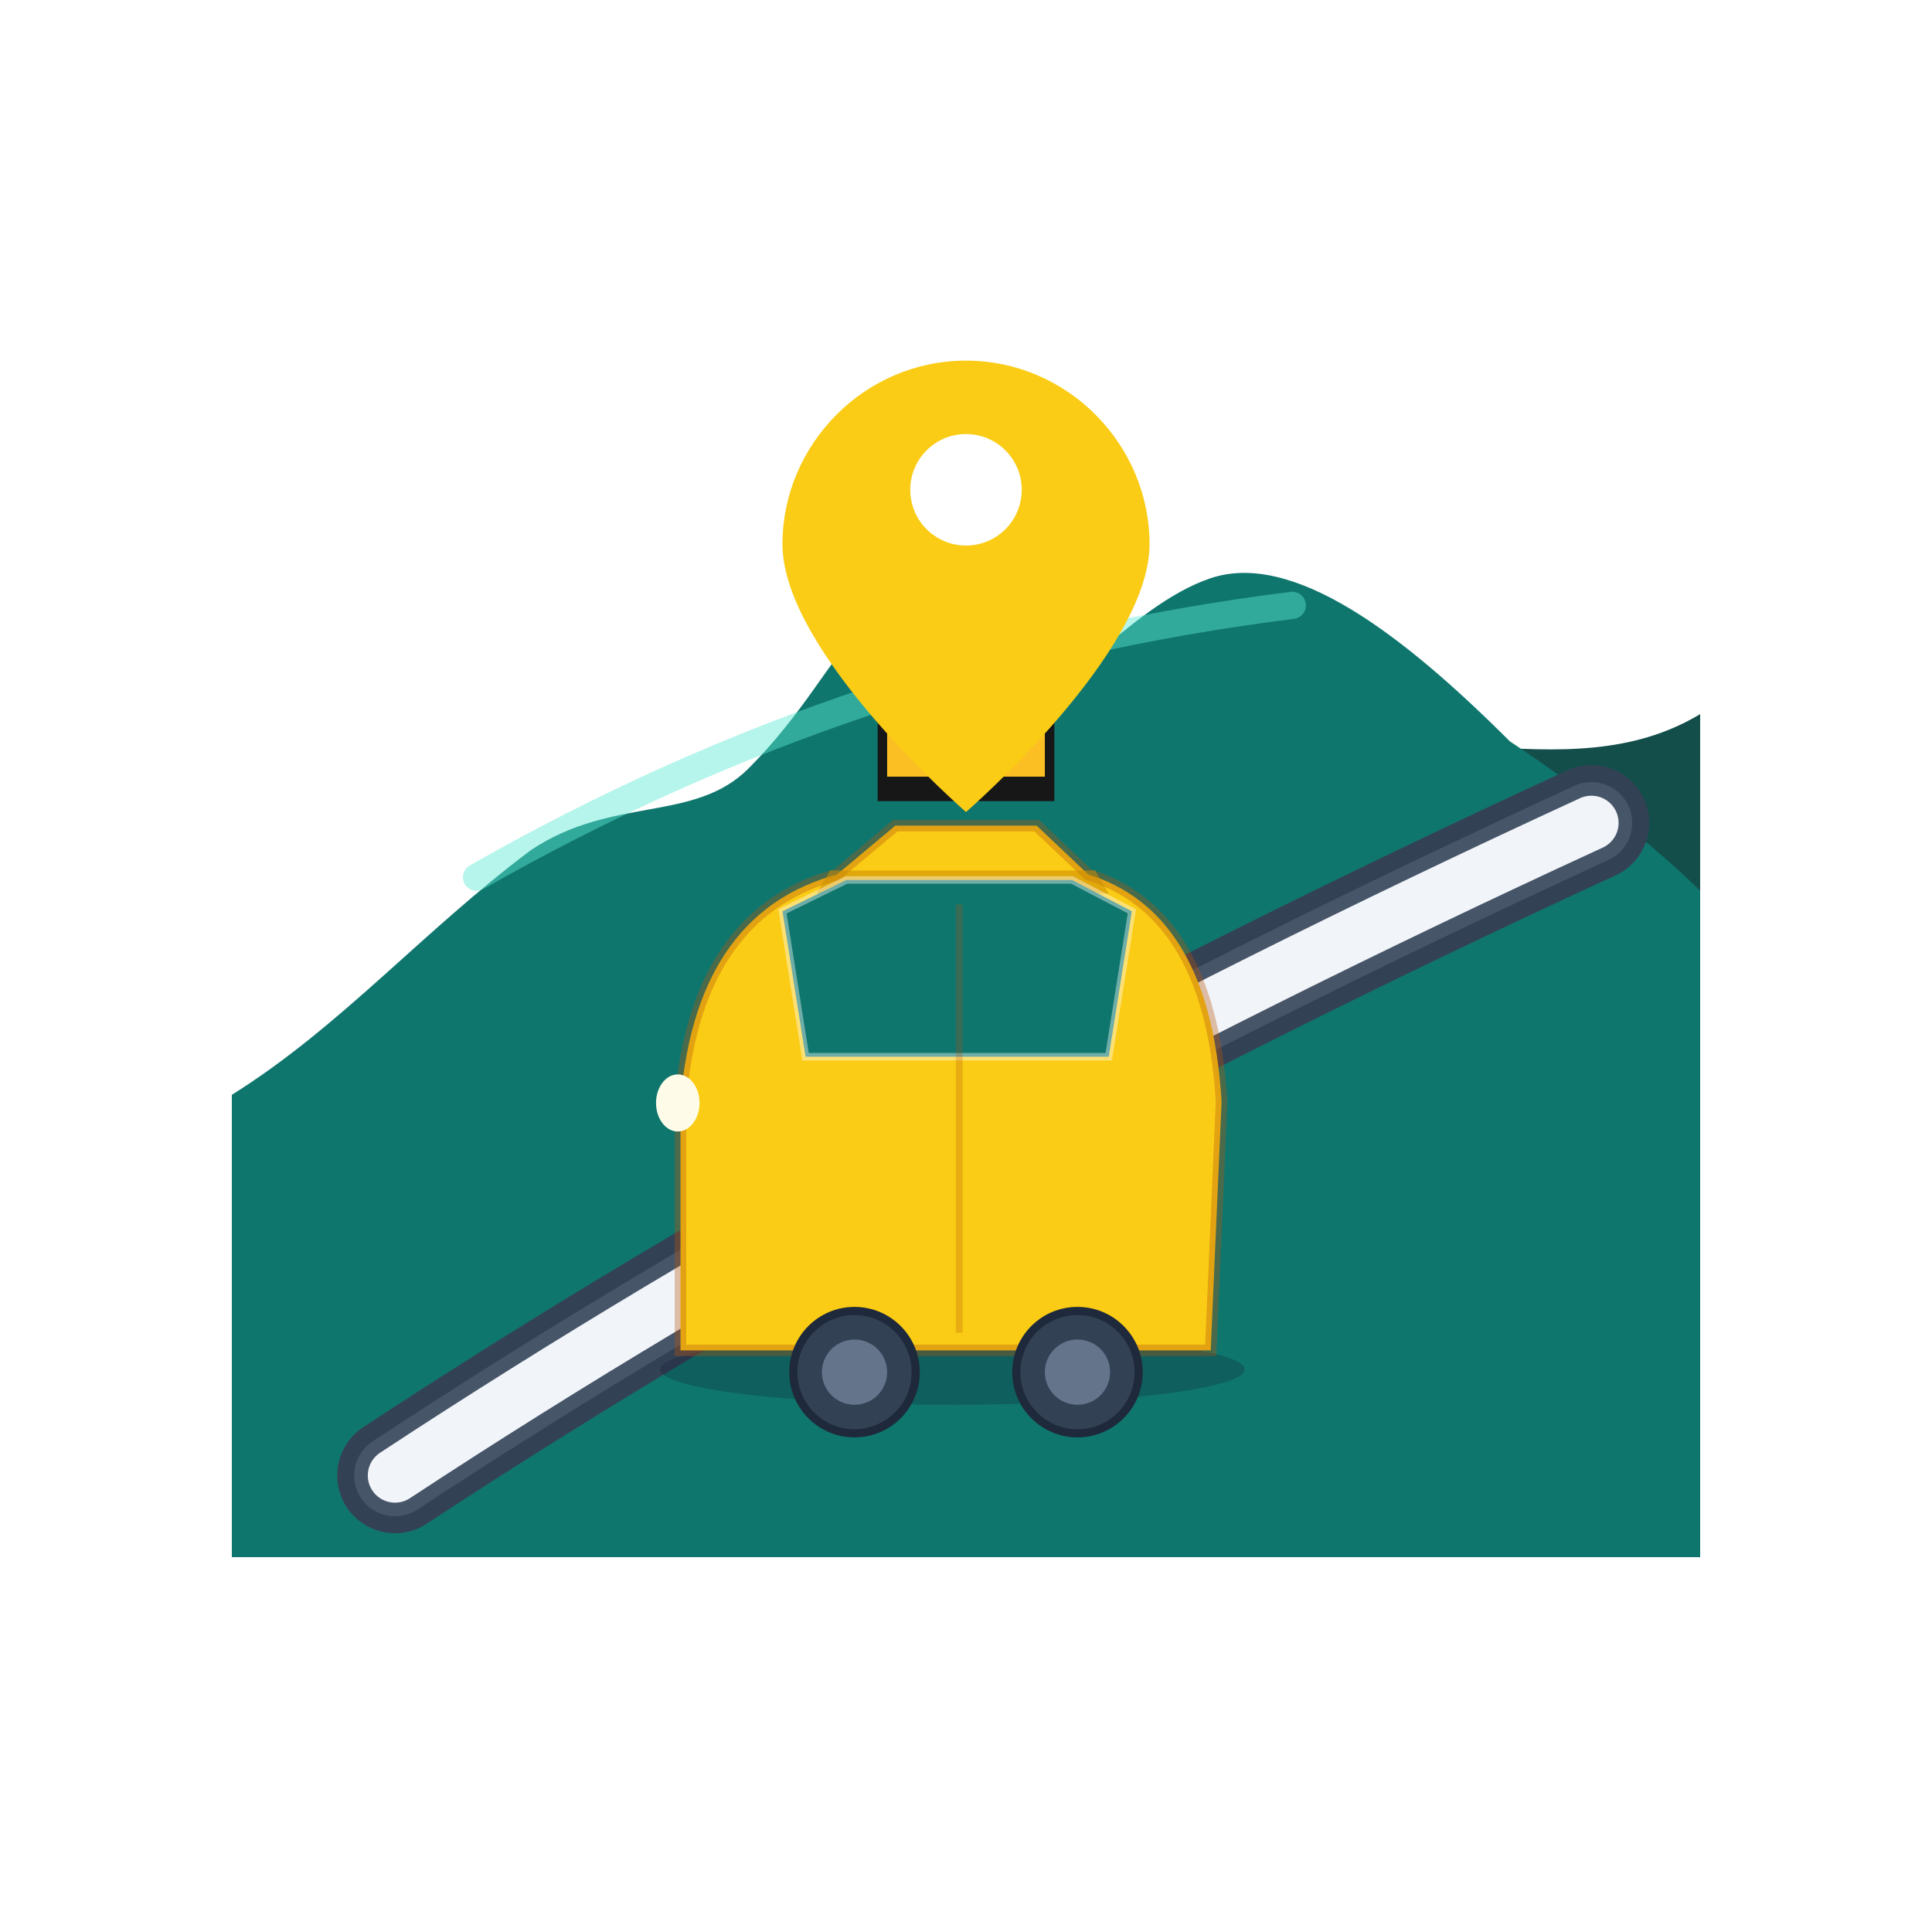
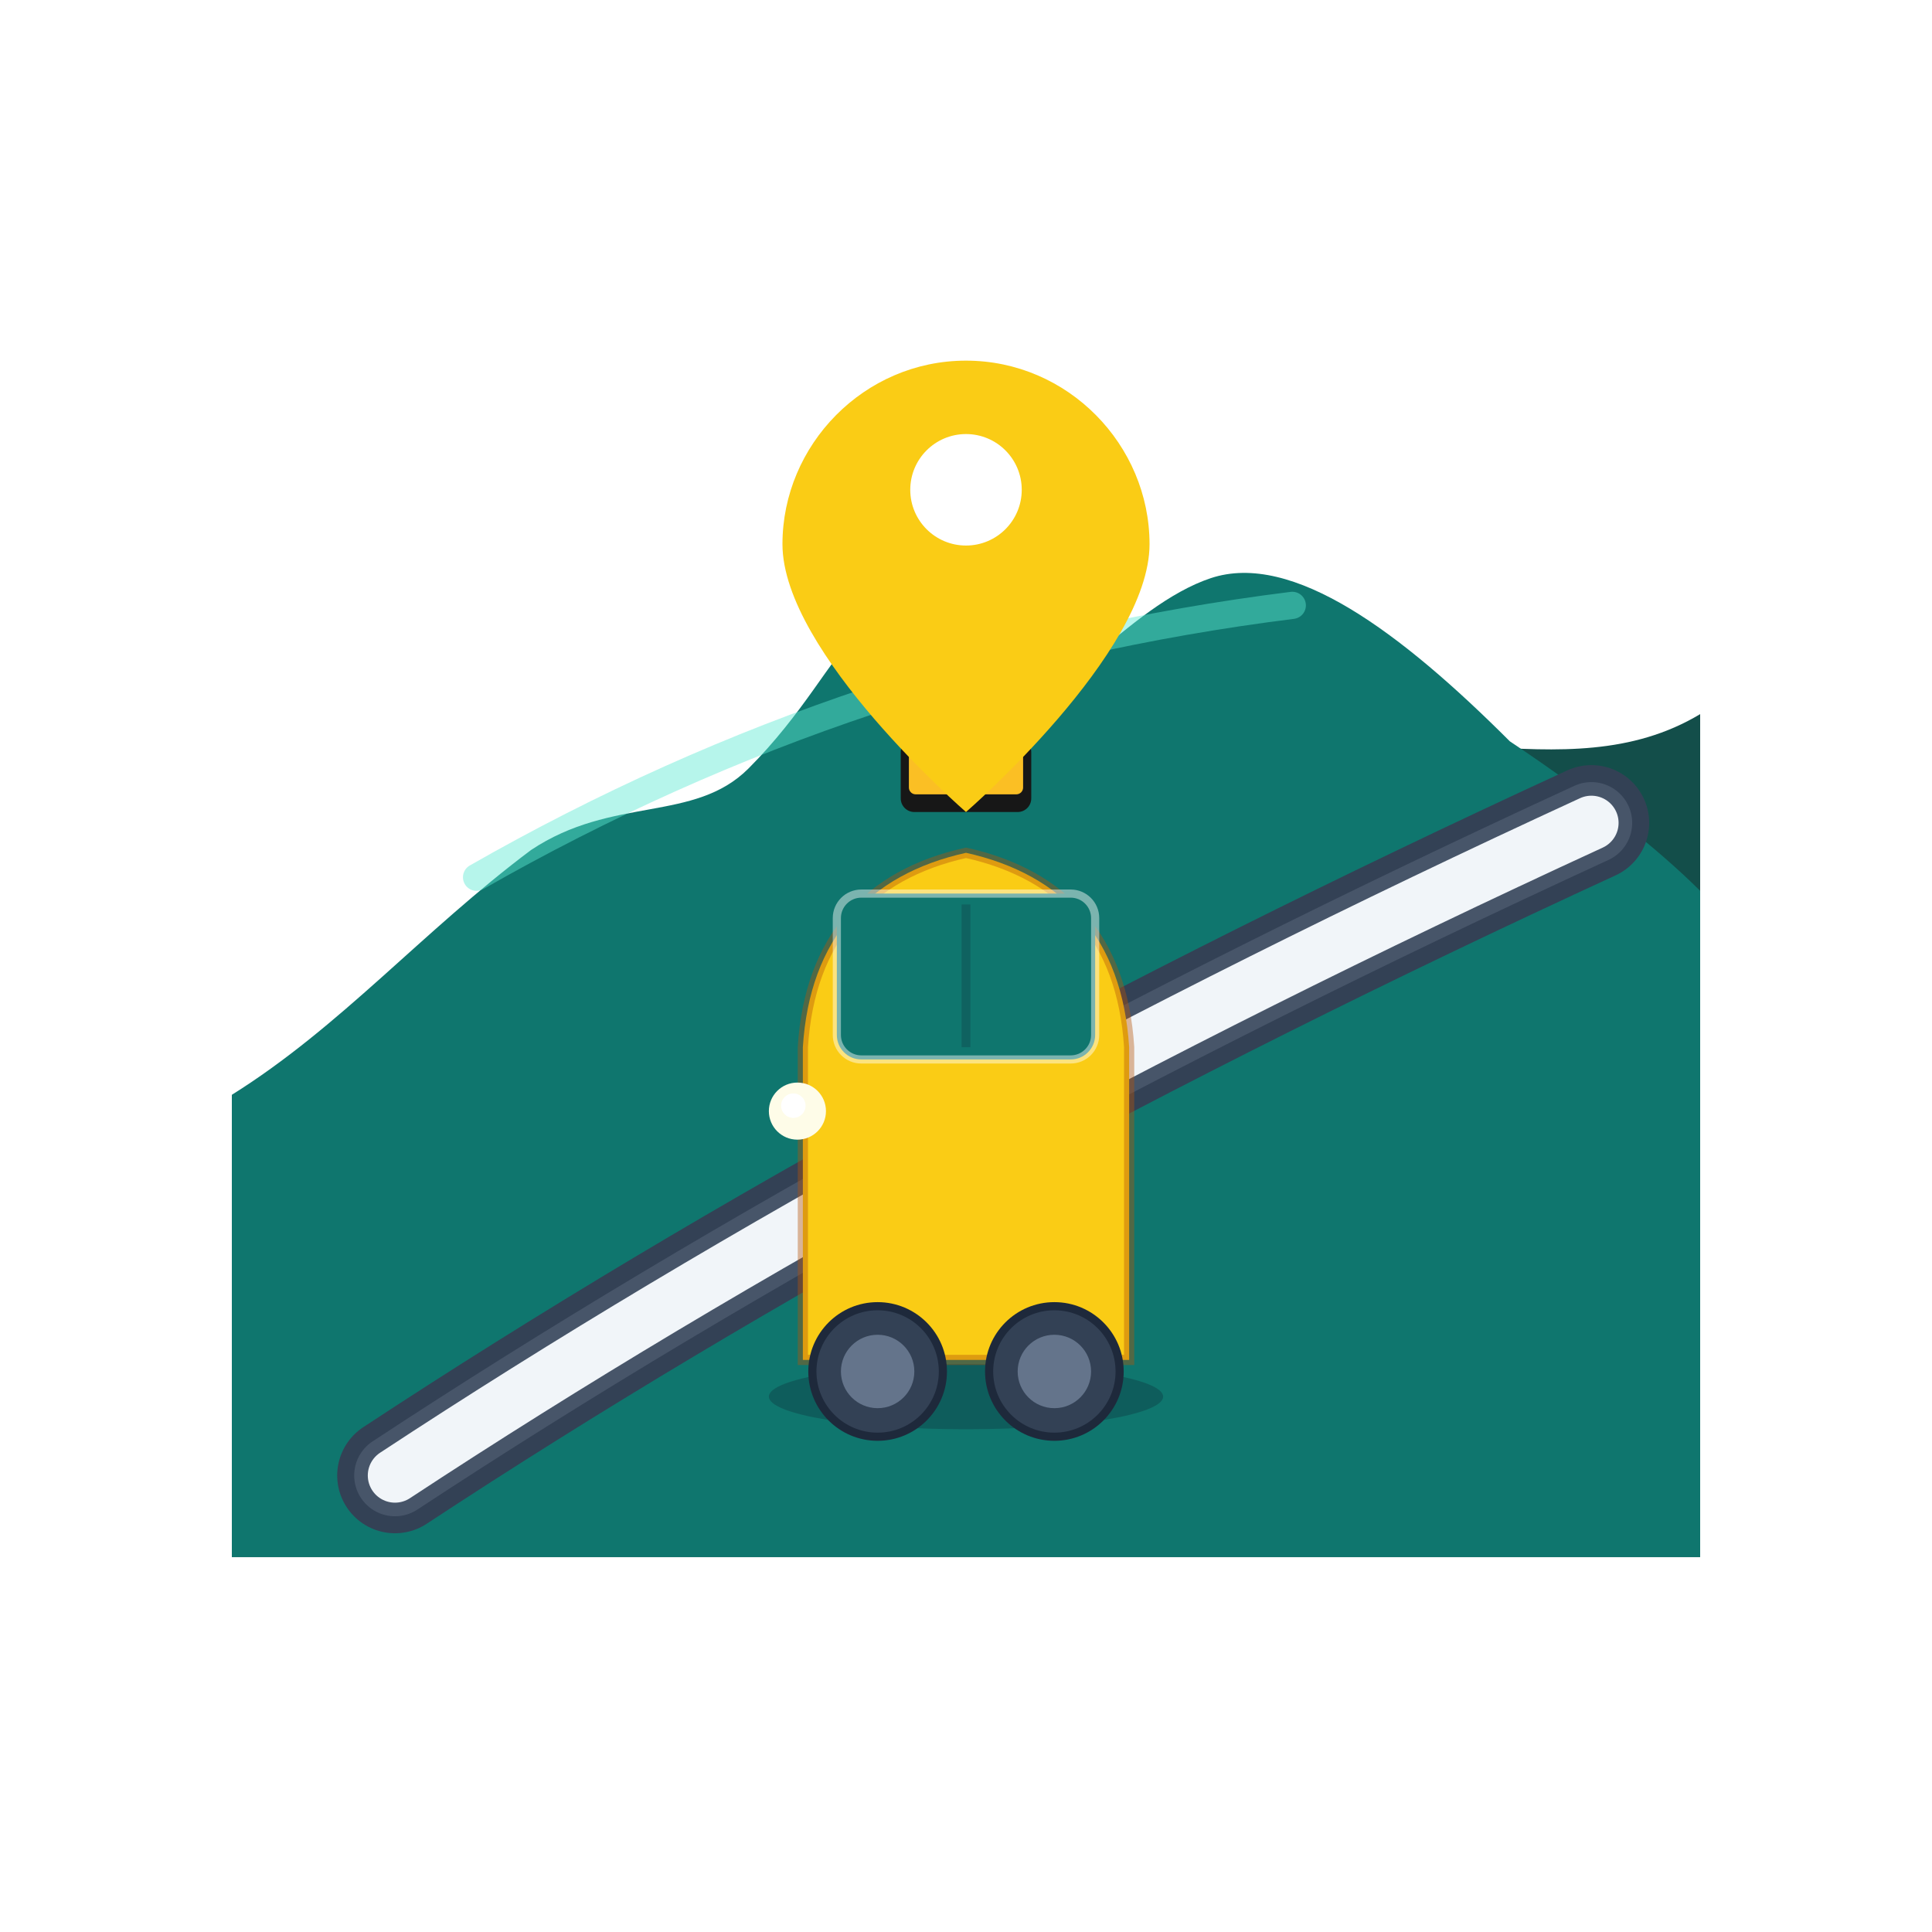
<svg xmlns="http://www.w3.org/2000/svg" width="512" height="512" viewBox="0 0 108 108">
  <rect width="108" height="108" fill="#FFFFFF" />
  <g transform="translate(0,-8)">
    <g transform="translate(54,54) scale(0.76) translate(-54,-54)">
      <path fill="#134E4A" d="M 0,78 C 14,68 26,66 38,61 C 50,55 62,57 74,50 C 86,45 98,52 108,46 L 108,108 L 0,108 Z" />
      <path fill="#CCFBF1" d="M 72,49 C 76,44 82,43 88,46 C 84,50 78,52 72,49 Z" />
      <path fill="#E0F2F1" d="M 28,60 C 32,56 38,55 42,58 C 38,62 32,63 28,60 Z" />
      <path fill="#0F766E" d="M 0,74 C 8,69 14,62 22,56 C 28,52 34,54 38,50 C 42,46 44,42 46,40 C 48,41 52,46 56,47 C 60,46 66,38 72,36 C 78,34 86,40 94,48 C 100,52 105,56 108,59 L 108,108 L 0,108 Z" />
      <path fill="none" stroke="#5EEAD4" stroke-opacity="0.45" stroke-width="2" stroke-linecap="round" d="M 18,58 Q 46,42 78,38" />
      <path fill="none" stroke="#334155" stroke-width="8.5" stroke-linecap="round" d="M 12,102 Q 50,77 100,54" />
      <path fill="none" stroke="#475569" stroke-width="6" stroke-linecap="round" d="M 12,102 Q 50,77 100,54" />
      <path fill="none" stroke="#F1F5F9" stroke-width="4" stroke-linecap="round" d="M 12,102 Q 50,77 100,54" />
-       <ellipse cx="53" cy="94.2" rx="21.5" ry="2.6" fill="#0F172A" fill-opacity="0.24" />
-       <path fill="#FACC15" stroke="#B45309" stroke-opacity="0.35" stroke-width="0.85" d="M 33,92.8 L 72,92.8 L 72.8,74.5 C 72.2,64.5 68.5,59.5 63,57.8 L 59.2,54.2 L 48.8,54.2 L 44.5,57.8 C 38.2,59.5 33.8,64.5 33,74.5 L 33,92.8 Z" />
-       <path fill="#CA8A04" fill-opacity="0.55" d="M 44,57.5 L 63.5,57.5 L 64.5,59.2 L 43,59.2 Z" />
-       <rect x="47.5" y="46.2" width="13" height="6.2" fill="#171717" />
-       <rect x="48.2" y="47" width="11.6" height="3.6" fill="#FBBF24" />
-       <path fill="#0F766E" stroke="#FFFFFF" stroke-opacity="0.4" stroke-width="0.55" d="M 40.5,60.5 L 45.2,58.2 L 61.8,58.2 L 66.2,60.5 L 64.5,71.2 L 42.2,71.2 Z" />
-       <line x1="53.5" y1="60" x2="53.5" y2="91.5" stroke="#B45309" stroke-opacity="0.25" stroke-width="0.5" />
-       <ellipse cx="32.8" cy="74.6" rx="1.6" ry="2.1" fill="#FEFCE8" />
-       <circle cx="45.8" cy="94.4" r="4.8" fill="#1E293B" />
-       <circle cx="62.2" cy="94.4" r="4.8" fill="#1E293B" />
-       <circle cx="45.8" cy="94.4" r="4.2" fill="#334155" />
-       <circle cx="62.2" cy="94.4" r="4.2" fill="#334155" />
-       <circle cx="45.8" cy="94.4" r="2.4" fill="#64748B" />
-       <circle cx="62.2" cy="94.4" r="2.4" fill="#64748B" />
+       <ellipse cx="54" cy="96.2" rx="14.5" ry="2.4" fill="#0F172A" fill-opacity="0.26" />
+       <path fill="#FACC15" stroke="#B45309" stroke-opacity="0.4" stroke-width="0.75" d="M 42,93.5 L 66,93.5 L 66,70.5 C 65.5,62.5 61.2,57.8 54,56.2 C 46.8,57.8 42.5,62.5 42,70.5 Z" />
+       <rect x="49.2" y="47.8" width="9.6" height="5.4" rx="1" fill="#171717" />
+       <rect x="49.8" y="48.5" width="8.4" height="3.4" rx="0.5" fill="#FBBF24" />
+       <rect x="44.5" y="59.2" width="19" height="12.2" rx="1.8" fill="#0F766E" stroke="#FFFFFF" stroke-opacity="0.45" stroke-width="0.6" />
+       <line x1="54" y1="60" x2="54" y2="70.5" stroke="#0F172A" stroke-opacity="0.2" stroke-width="0.65" />
+       <circle cx="41.6" cy="75.2" r="2.1" fill="#FEFCE8" />
+       <circle cx="41.3" cy="74.8" r="0.9" fill="#FFFFFF" />
+       <circle cx="47.5" cy="94.35" r="5.1" fill="#1E293B" />
+       <circle cx="60.5" cy="94.35" r="5.1" fill="#1E293B" />
+       <circle cx="47.5" cy="94.35" r="4.5" fill="#334155" />
+       <circle cx="60.5" cy="94.35" r="4.5" fill="#334155" />
+       <circle cx="47.5" cy="94.35" r="2.7" fill="#64748B" />
+       <circle cx="60.5" cy="94.35" r="2.7" fill="#64748B" />
      <path fill="#FACC15" d="M 54,20 C 46.5,20 40.5,26.2 40.5,33.5 C 40.5,41.5 54,53.2 54,53.2 C 54,53.2 67.5,41.5 67.5,33.5 C 67.5,26.2 61.5,20 54,20 Z" />
      <circle cx="54" cy="29.5" r="4.1" fill="#FFFFFF" />
    </g>
  </g>
</svg>
